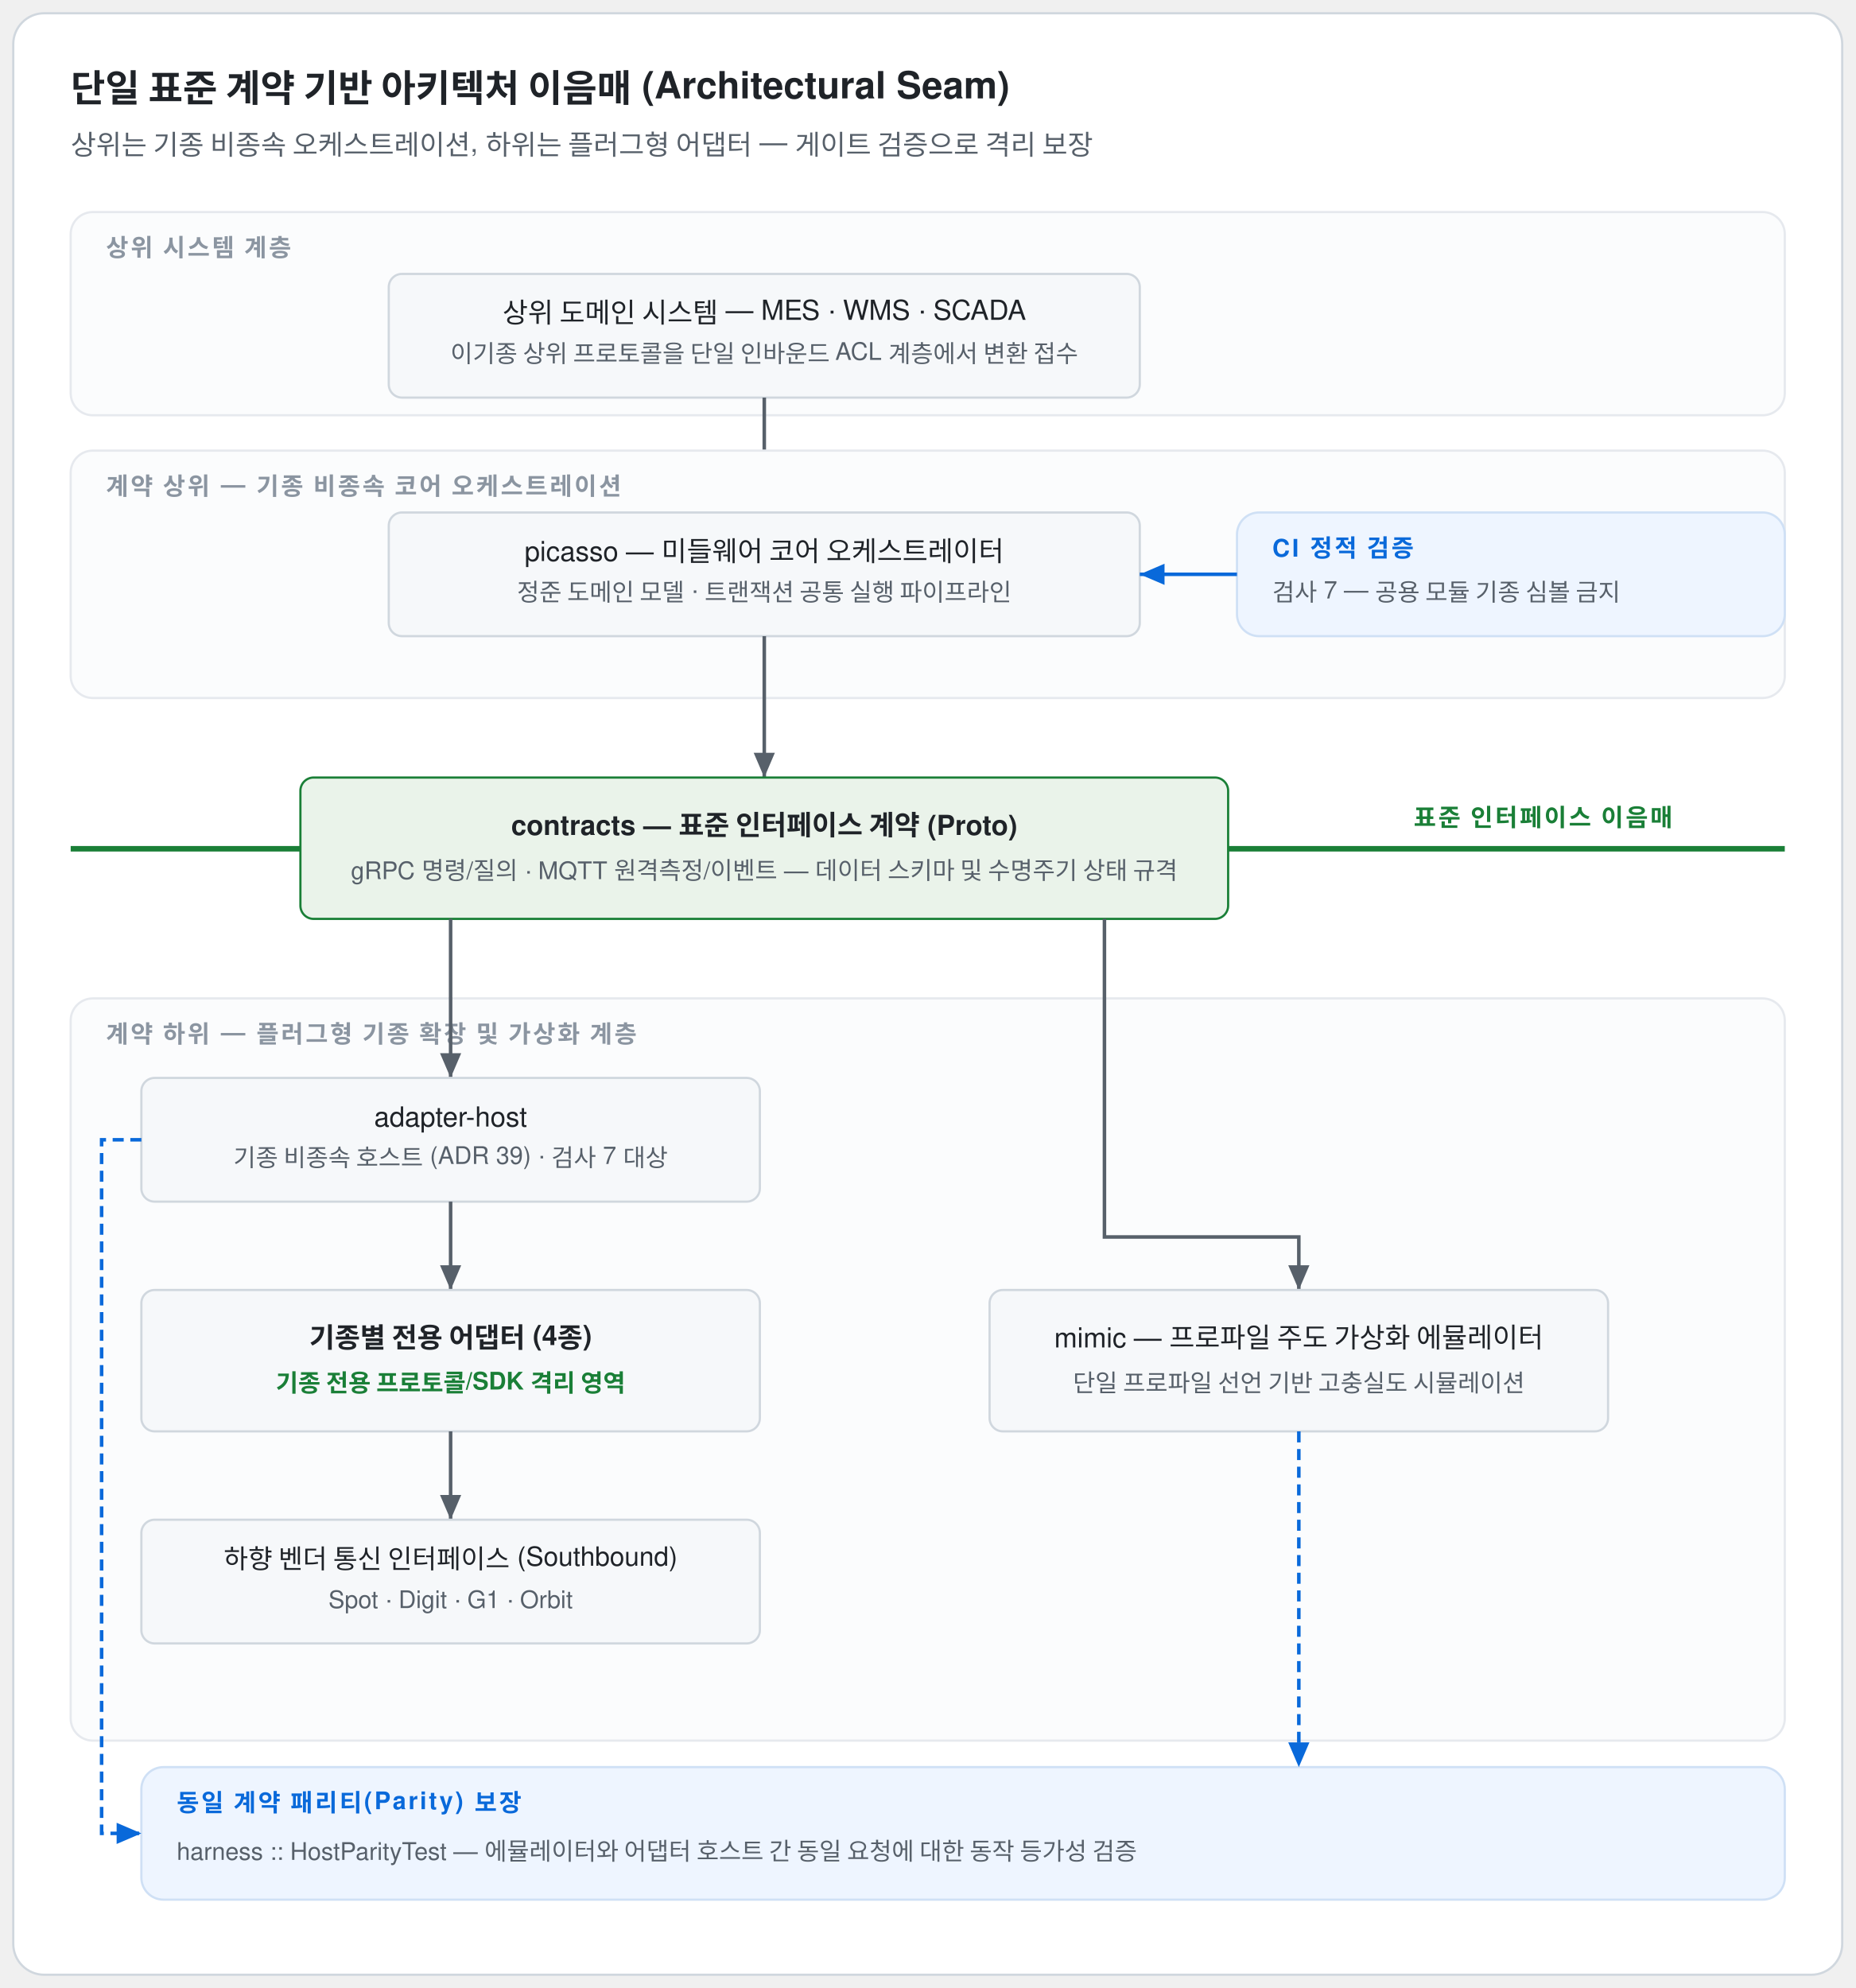
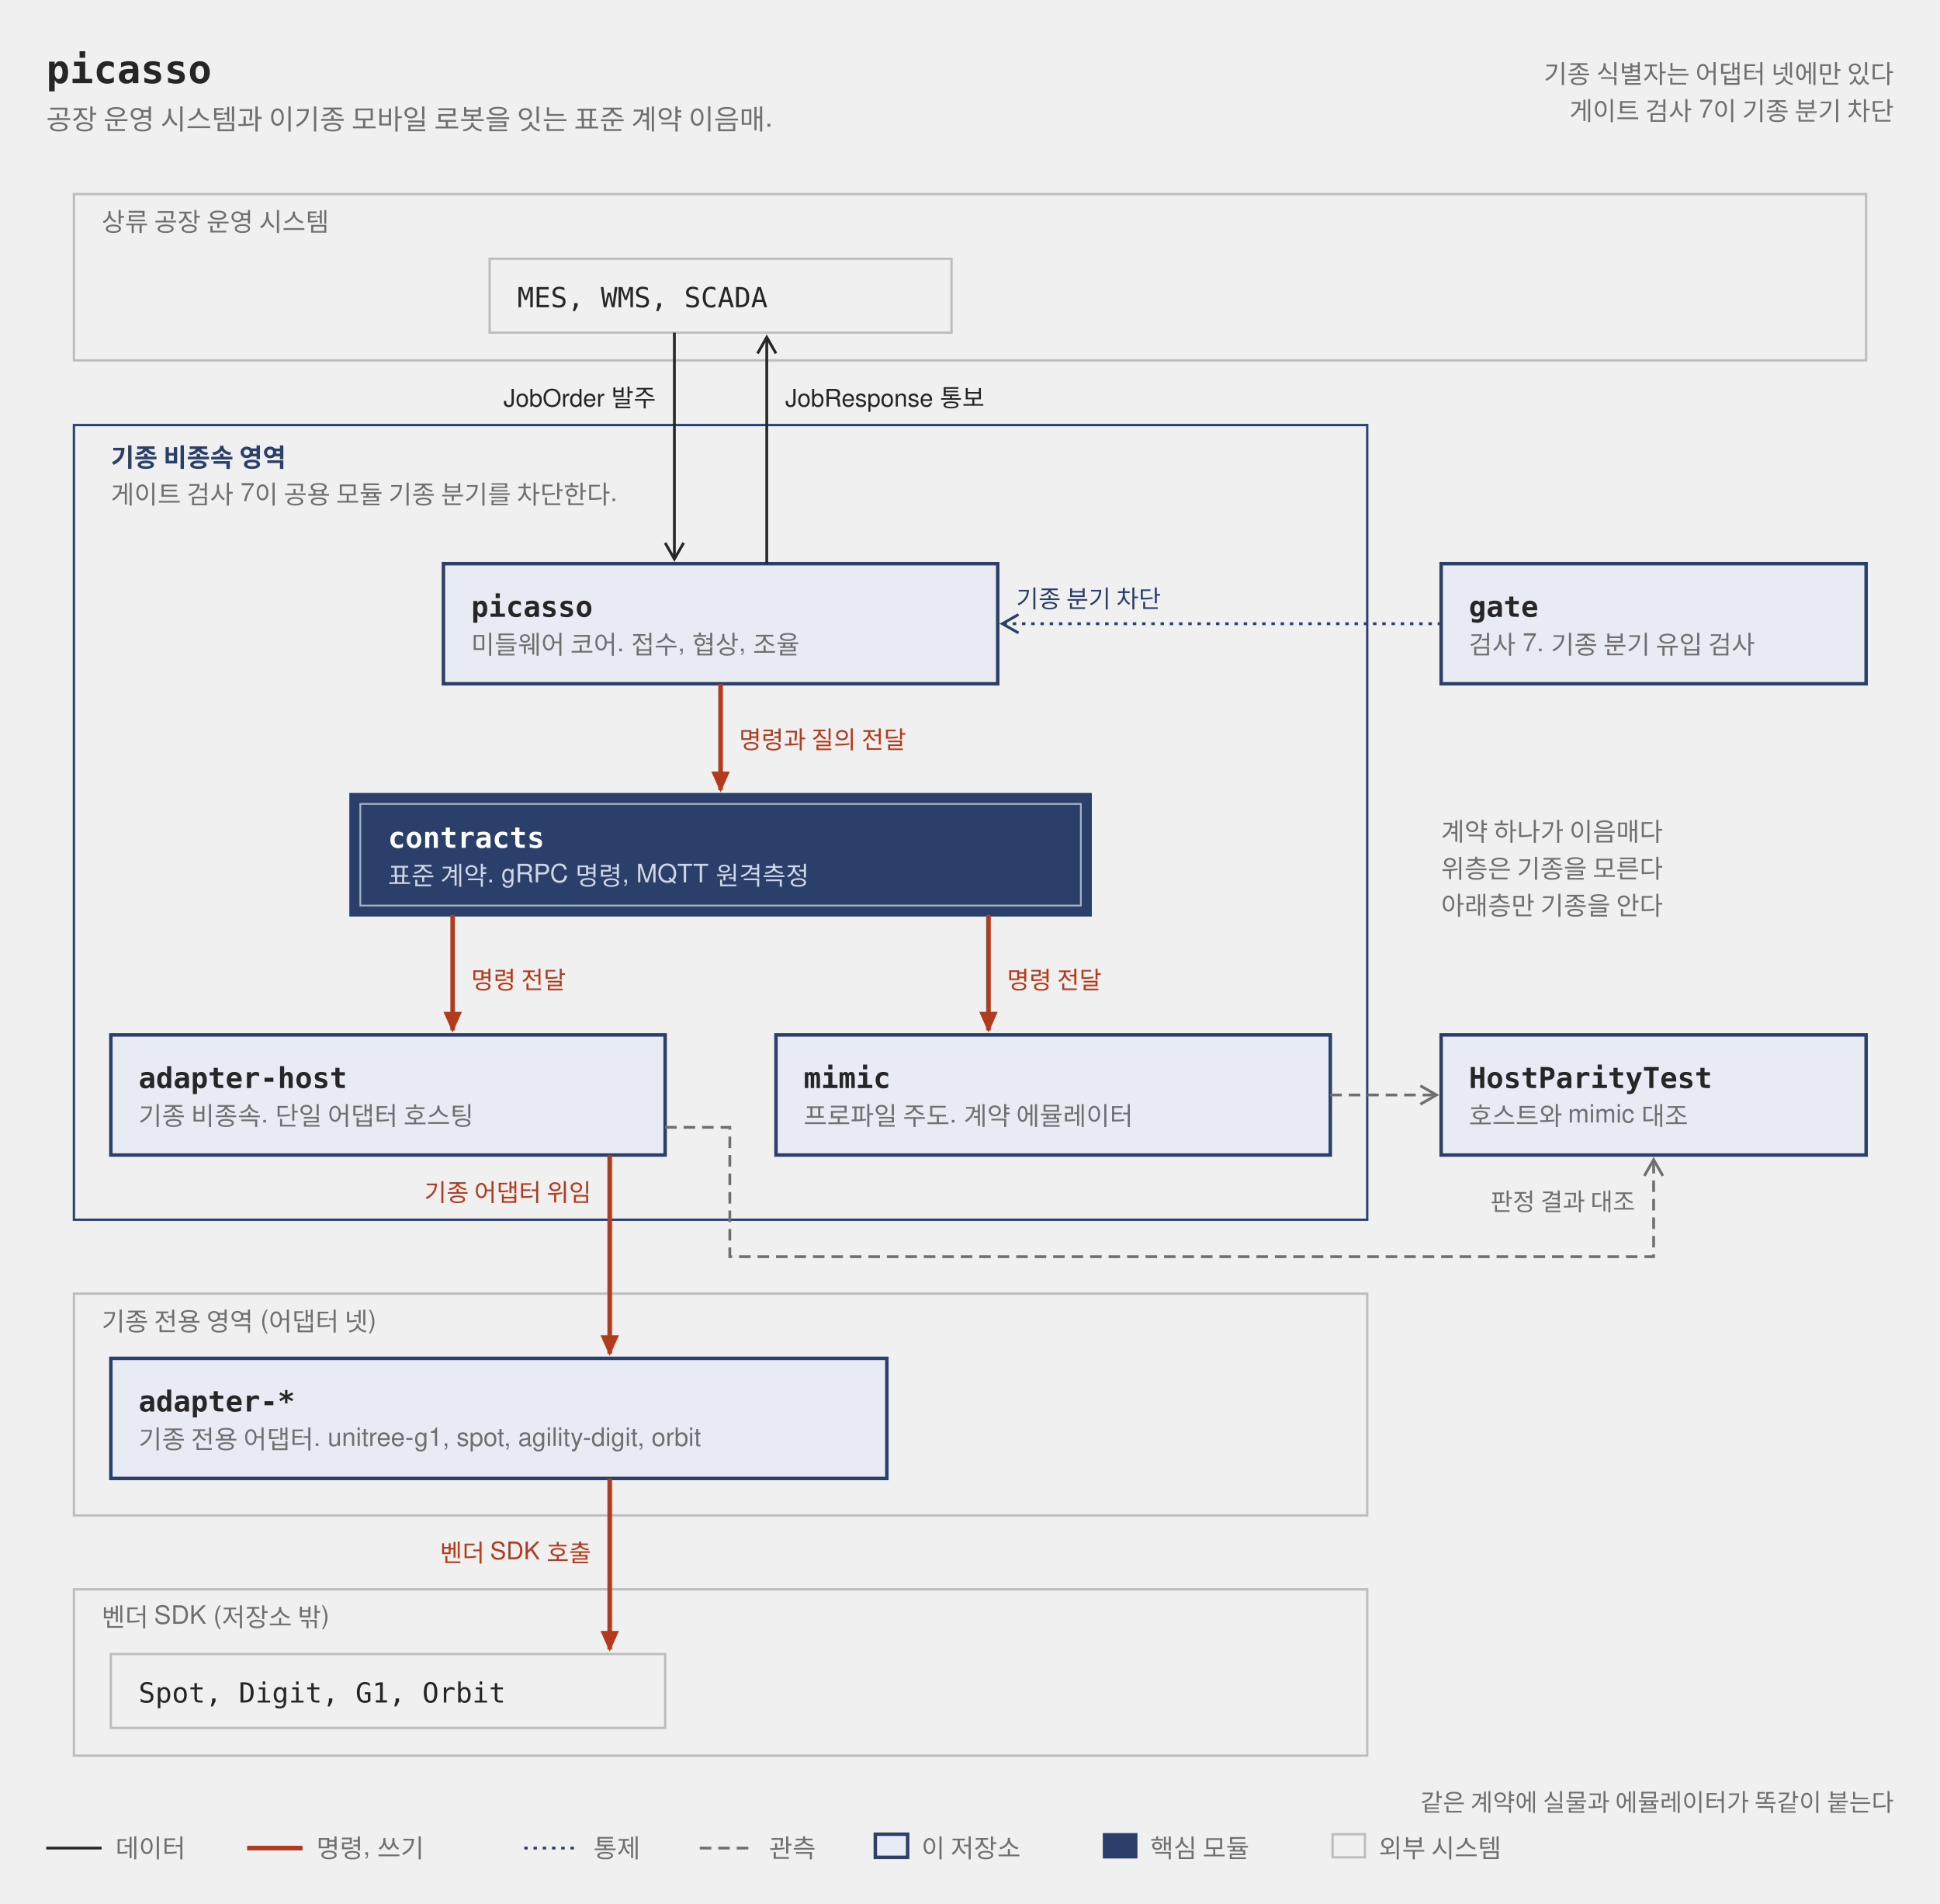
- <svg xmlns="http://www.w3.org/2000/svg" width="840" height="900" viewBox="0 0 840 900" font-family="Malgun Gothic,Apple SD Gothic Neo,Noto Sans KR,Segoe UI,-apple-system,Helvetica,Arial,sans-serif">
+ <svg xmlns="http://www.w3.org/2000/svg" width="840" height="824" viewBox="0 0 840 824">
  <defs>
-     <marker id="am" markerWidth="9" markerHeight="9" refX="7" refY="3" orient="auto">
-       <path d="M0,0 L7,3 L0,6 Z" fill="#57606a" />
+     <marker id="data" markerUnits="userSpaceOnUse" markerWidth="10" markerHeight="10" refX="8" refY="5" orient="auto">
+       <path d="M1,1 L8,5 L1,9" fill="none" stroke="#262626" stroke-width="1.2" />
    </marker>
-     <marker id="ab" markerWidth="9" markerHeight="9" refX="7" refY="3" orient="auto">
-       <path d="M0,0 L7,3 L0,6 Z" fill="#0969da" />
+     <marker id="obs" markerUnits="userSpaceOnUse" markerWidth="10" markerHeight="10" refX="8" refY="5" orient="auto">
+       <path d="M1,1 L8,5 L1,9" fill="none" stroke="#6f6f6f" stroke-width="1.2" />
+     </marker>
+     <marker id="cmd" markerUnits="userSpaceOnUse" markerWidth="10" markerHeight="10" refX="8" refY="5" orient="auto">
+       <path d="M0,1 L9,5 L0,9 Z" fill="#b23a1d" />
+     </marker>
+     <marker id="gov" markerUnits="userSpaceOnUse" markerWidth="10" markerHeight="10" refX="8" refY="5" orient="auto">
+       <path d="M1,1 L8,5 L1,9" fill="none" stroke="#2b3f6b" stroke-width="1.2" />
    </marker>
  </defs>
-   <rect x="6" y="6" width="828" height="888" rx="14" fill="#ffffff" stroke="#d0d7de" />
-   <text x="32" y="46" font-size="17" font-weight="600" fill="#1f2328">단일 표준 계약 기반 아키텍처 이음매 (Architectural Seam)</text>
-   <text x="32" y="70" font-size="12.5" fill="#57606a">상위는 기종 비종속 오케스트레이션, 하위는 플러그형 어댑터 — 게이트 검증으로 격리 보장</text>
-   <rect x="32" y="96" width="776" height="92" rx="10" fill="#fbfcfd" stroke="#e6e9ee" />
-   <text x="48" y="116" font-size="11" font-weight="700" fill="#8b95a1" letter-spacing="1">상위 시스템 계층</text>
-   <rect x="176" y="124" width="340" height="56" rx="6" fill="#f6f8fa" stroke="#d0d7de" />
-   <text x="346" y="146" font-size="12.5" fill="#1f2328" text-anchor="middle">상위 도메인 시스템 — MES · WMS · SCADA</text>
-   <text x="346" y="164" font-size="11" fill="#57606a" text-anchor="middle">이기종 상위 프로토콜을 단일 인바운드 ACL 계층에서 변환 접수</text>
-   <polyline points="346,180 346,228" fill="none" stroke="#57606a" stroke-width="1.6" marker-end="url(#am)" />
-   <rect x="32" y="204" width="776" height="112" rx="10" fill="#fbfcfd" stroke="#e6e9ee" />
-   <text x="48" y="224" font-size="11" font-weight="700" fill="#8b95a1" letter-spacing="1">계약 상위 — 기종 비종속 코어 오케스트레이션</text>
-   <rect x="176" y="232" width="340" height="56" rx="6" fill="#f6f8fa" stroke="#d0d7de" />
-   <text x="346" y="254" font-size="12.5" fill="#1f2328" text-anchor="middle">picasso — 미들웨어 코어 오케스트레이터</text>
-   <text x="346" y="272" font-size="11" fill="#57606a" text-anchor="middle">정준 도메인 모델 · 트랜잭션 공통 실행 파이프라인</text>
-   <rect x="560" y="232" width="248" height="56" rx="10" fill="#eef5ff" stroke="#cfe0f5" />
-   <text x="576" y="252" font-size="11" font-weight="700" fill="#0969da" letter-spacing="1">CI 정적 검증</text>
-   <text x="576" y="272" font-size="11" fill="#57606a">검사 7 — 공용 모듈 기종 심볼 금지</text>
-   <polyline points="560,260 516,260" fill="none" stroke="#0969da" stroke-width="1.6" marker-end="url(#ab)" />
-   <polyline points="346,288 346,352" fill="none" stroke="#57606a" stroke-width="1.6" marker-end="url(#am)" />
-   <rect x="32" y="383" width="104" height="2.5" fill="#1a7f37" />
-   <rect x="556" y="383" width="252" height="2.5" fill="#1a7f37" />
-   <text x="640" y="374" font-size="11" font-weight="700" fill="#1a7f37" letter-spacing="1">표준 인터페이스 이음매</text>
-   <rect x="136" y="352" width="420" height="64" rx="6" fill="#eaf3ea" stroke="#1a7f37" />
-   <text x="346" y="378" font-size="12.5" font-weight="600" fill="#1f2328" text-anchor="middle">contracts — 표준 인터페이스 계약 (Proto)</text>
-   <text x="346" y="398" font-size="11" fill="#57606a" text-anchor="middle">gRPC 명령/질의 · MQTT 원격측정/이벤트 — 데이터 스키마 및 수명주기 상태 규격</text>
-   <rect x="32" y="452" width="776" height="336" rx="10" fill="#fbfcfd" stroke="#e6e9ee" />
-   <text x="48" y="472" font-size="11" font-weight="700" fill="#8b95a1" letter-spacing="1">계약 하위 — 플러그형 기종 확장 및 가상화 계층</text>
-   <polyline points="204,416 204,488" fill="none" stroke="#57606a" stroke-width="1.6" marker-end="url(#am)" />
-   <polyline points="500,416 500,560 588,560 588,584" fill="none" stroke="#57606a" stroke-width="1.6" marker-end="url(#am)" />
-   <rect x="64" y="488" width="280" height="56" rx="6" fill="#f6f8fa" stroke="#d0d7de" />
-   <text x="204" y="510" font-size="12.5" fill="#1f2328" text-anchor="middle">adapter-host</text>
-   <text x="204" y="528" font-size="11" fill="#57606a" text-anchor="middle">기종 비종속 호스트 (ADR 39) · 검사 7 대상</text>
-   <polyline points="204,544 204,584" fill="none" stroke="#57606a" stroke-width="1.6" marker-end="url(#am)" />
-   <rect x="64" y="584" width="280" height="64" rx="6" fill="#f6f8fa" stroke="#d0d7de" />
-   <text x="204" y="610" font-size="12.5" font-weight="600" fill="#1f2328" text-anchor="middle">기종별 전용 어댑터 (4종)</text>
-   <text x="204" y="630" font-size="11" font-weight="700" fill="#1a7f37" text-anchor="middle">기종 전용 프로토콜/SDK 격리 영역</text>
-   <polyline points="204,648 204,688" fill="none" stroke="#57606a" stroke-width="1.6" marker-end="url(#am)" />
-   <rect x="64" y="688" width="280" height="56" rx="6" fill="#f6f8fa" stroke="#d0d7de" />
-   <text x="204" y="710" font-size="12" fill="#1f2328" text-anchor="middle">하향 벤더 통신 인터페이스 (Southbound)</text>
-   <text x="204" y="728" font-size="11" fill="#57606a" text-anchor="middle">Spot · Digit · G1 · Orbit</text>
-   <rect x="448" y="584" width="280" height="64" rx="6" fill="#f6f8fa" stroke="#d0d7de" />
-   <text x="588" y="610" font-size="12.5" fill="#1f2328" text-anchor="middle">mimic — 프로파일 주도 가상화 에뮬레이터</text>
-   <text x="588" y="630" font-size="11" fill="#57606a" text-anchor="middle">단일 프로파일 선언 기반 고충실도 시뮬레이션</text>
-   <rect x="64" y="800" width="744" height="60" rx="10" fill="#eef5ff" stroke="#cfe0f5" />
-   <text x="80" y="820" font-size="11" font-weight="700" fill="#0969da" letter-spacing="1">동일 계약 패리티(Parity) 보장</text>
-   <text x="80" y="842" font-size="11" fill="#57606a">harness :: HostParityTest — 에뮬레이터와 어댑터 호스트 간 동일 요청에 대한 동작 등가성 검증</text>
-   <polyline points="64,516 46,516 46,830 64,830" fill="none" stroke="#0969da" stroke-width="1.6" stroke-dasharray="5 3" marker-end="url(#ab)" />
-   <polyline points="588,648 588,800" fill="none" stroke="#0969da" stroke-width="1.6" stroke-dasharray="5 3" marker-end="url(#ab)" />
+   <g font-family="'Helvetica Neue', Helvetica, Arial, 'Apple SD Gothic Neo', 'Malgun Gothic', 'Noto Sans KR', 'Noto Sans CJK KR', sans-serif" fill="#262626">
+     <text x="20" y="36" font-size="17" font-weight="700" font-family="Menlo, Consolas, 'DejaVu Sans Mono', monospace">picasso</text>
+     <text x="20" y="56" font-size="12" fill="#6f6f6f">공장 운영 시스템과 이기종 모바일 로봇을 잇는 표준 계약 이음매.</text>
+     <text x="820" y="36" font-size="11" fill="#6f6f6f" text-anchor="end">기종 식별자는 어댑터 넷에만 있다</text>
+     <text x="820" y="52" font-size="11" fill="#6f6f6f" text-anchor="end">게이트 검사 7이 기종 분기 차단</text>
+     <rect x="32" y="84" width="776" height="72" fill="none" stroke="#bdbdbd" />
+     <text x="44" y="100" font-size="11" fill="#6f6f6f">상류 공장 운영 시스템</text>
+     <rect x="212" y="112" width="200" height="32" fill="none" stroke="#bdbdbd" />
+     <text x="224" y="133" font-size="12" font-family="Menlo, Consolas, 'DejaVu Sans Mono', monospace">MES, WMS, SCADA</text>
+     <rect x="32" y="184" width="560" height="344" fill="none" stroke="#2b3f6b" />
+     <text x="48" y="202" font-size="11" font-weight="700" fill="#2b3f6b">기종 비종속 영역</text>
+     <text x="48" y="218" font-size="11" fill="#6f6f6f">게이트 검사 7이 공용 모듈 기종 분기를 차단한다.</text>
+     <rect x="192" y="244" width="240" height="52" fill="#e8ebf3" stroke="#2b3f6b" stroke-width="1.5" />
+     <text x="204" y="267" font-size="12.5" font-weight="700" font-family="Menlo, Consolas, 'DejaVu Sans Mono', monospace">picasso</text>
+     <text x="204" y="283" font-size="11" fill="#6f6f6f">미들웨어 코어. 접수, 협상, 조율</text>
+     <rect x="152" y="344" width="320" height="52" fill="#2b3f6b" stroke="#2b3f6b" stroke-width="1.5" />
+     <rect x="156" y="348" width="312" height="44" fill="none" stroke="#fff" stroke-width="0.75" stroke-opacity="0.6" />
+     <text x="168" y="367" font-size="12.5" font-weight="700" fill="#fff" font-family="Menlo, Consolas, 'DejaVu Sans Mono', monospace">contracts</text>
+     <text x="168" y="383" font-size="11" fill="#cfd6e6">표준 계약. gRPC 명령, MQTT 원격측정</text>
+     <rect x="48" y="448" width="240" height="52" fill="#e8ebf3" stroke="#2b3f6b" stroke-width="1.5" />
+     <text x="60" y="471" font-size="12.5" font-weight="700" font-family="Menlo, Consolas, 'DejaVu Sans Mono', monospace">adapter-host</text>
+     <text x="60" y="487" font-size="11" fill="#6f6f6f">기종 비종속. 단일 어댑터 호스팅</text>
+     <rect x="336" y="448" width="240" height="52" fill="#e8ebf3" stroke="#2b3f6b" stroke-width="1.5" />
+     <text x="348" y="471" font-size="12.5" font-weight="700" font-family="Menlo, Consolas, 'DejaVu Sans Mono', monospace">mimic</text>
+     <text x="348" y="487" font-size="11" fill="#6f6f6f">프로파일 주도. 계약 에뮬레이터</text>
+     <rect x="624" y="244" width="184" height="52" fill="#e8ebf3" stroke="#2b3f6b" stroke-width="1.5" />
+     <text x="636" y="267" font-size="12.5" font-weight="700" font-family="Menlo, Consolas, 'DejaVu Sans Mono', monospace">gate</text>
+     <text x="636" y="283" font-size="11" fill="#6f6f6f">검사 7. 기종 분기 유입 검사</text>
+     <text x="624" y="364" font-size="11" fill="#6f6f6f">계약 하나가 이음매다</text>
+     <text x="624" y="380" font-size="11" fill="#6f6f6f">위층은 기종을 모른다</text>
+     <text x="624" y="396" font-size="11" fill="#6f6f6f">아래층만 기종을 안다</text>
+     <rect x="624" y="448" width="184" height="52" fill="#e8ebf3" stroke="#2b3f6b" stroke-width="1.5" />
+     <text x="636" y="471" font-size="12.5" font-weight="700" font-family="Menlo, Consolas, 'DejaVu Sans Mono', monospace">HostParityTest</text>
+     <text x="636" y="487" font-size="11" fill="#6f6f6f">호스트와 mimic 대조</text>
+     <rect x="32" y="560" width="560" height="96" fill="none" stroke="#bdbdbd" />
+     <text x="44" y="576" font-size="11" fill="#6f6f6f">기종 전용 영역 (어댑터 넷)</text>
+     <rect x="48" y="588" width="336" height="52" fill="#e8ebf3" stroke="#2b3f6b" stroke-width="1.5" />
+     <text x="60" y="611" font-size="12.5" font-weight="700" font-family="Menlo, Consolas, 'DejaVu Sans Mono', monospace">adapter-*</text>
+     <text x="60" y="627" font-size="11" fill="#6f6f6f">기종 전용 어댑터. unitree-g1, spot, agility-digit, orbit</text>
+     <rect x="32" y="688" width="560" height="72" fill="none" stroke="#bdbdbd" />
+     <text x="44" y="704" font-size="11" fill="#6f6f6f">벤더 SDK (저장소 밖)</text>
+     <rect x="48" y="716" width="240" height="32" fill="none" stroke="#bdbdbd" />
+     <text x="60" y="737" font-size="12" font-family="Menlo, Consolas, 'DejaVu Sans Mono', monospace">Spot, Digit, G1, Orbit</text>
+     <g fill="none" stroke="#262626" stroke-width="1.2">
+       <path d="M292,144 V242" marker-end="url(#data)" />
+       <path d="M332,244 V146" marker-end="url(#data)" />
+     </g>
+     <g font-size="10.5" fill="#262626">
+       <text x="284" y="176" font-size="10.5" text-anchor="end">JobOrder 발주</text>
+       <text x="340" y="176" font-size="10.5">JobResponse 통보</text>
+     </g>
+     <g fill="none" stroke="#b23a1d" stroke-width="2">
+       <path d="M312,296 V342" marker-end="url(#cmd)" />
+       <path d="M196,396 V446" marker-end="url(#cmd)" />
+       <path d="M428,396 V446" marker-end="url(#cmd)" />
+       <path d="M264,500 V586" marker-end="url(#cmd)" />
+       <path d="M264,640 V714" marker-end="url(#cmd)" />
+     </g>
+     <g font-size="10.5" fill="#b23a1d">
+       <text x="320" y="324" font-size="10.5">명령과 질의 전달</text>
+       <text x="204" y="428" font-size="10.5">명령 전달</text>
+       <text x="436" y="428" font-size="10.5">명령 전달</text>
+       <text x="256" y="520" font-size="10.5" text-anchor="end">기종 어댑터 위임</text>
+       <text x="256" y="676" font-size="10.5" text-anchor="end">벤더 SDK 호출</text>
+     </g>
+     <g fill="none" stroke="#2b3f6b" stroke-width="1.2" stroke-dasharray="1.5 2.5">
+       <path d="M624,270 H434" marker-end="url(#gov)" />
+     </g>
+     <g font-size="10.5" fill="#2b3f6b">
+       <text x="440" y="263" font-size="10.5">기종 분기 차단</text>
+     </g>
+     <g fill="none" stroke="#6f6f6f" stroke-width="1.2" stroke-dasharray="5 3">
+       <path d="M576,474 H622" marker-end="url(#obs)" />
+       <path d="M288,488 H316 V544 H716 V502" marker-end="url(#obs)" />
+     </g>
+     <g font-size="10.5" fill="#6f6f6f">
+       <text x="708" y="524" font-size="10.5" text-anchor="end">판정 결과 대조</text>
+     </g>
+     <text x="820" y="784" font-size="10.5" fill="#6f6f6f" text-anchor="end">같은 계약에 실물과 에뮬레이터가 똑같이 붙는다</text>
+     <g font-size="10.5" fill="#6f6f6f">
+       <path d="M20,800 H44" fill="none" stroke="#262626" stroke-width="1.2" />
+       <text x="50" y="804" font-size="11">데이터</text>
+       <path d="M107,800 H131" fill="none" stroke="#b23a1d" stroke-width="2" />
+       <text x="137" y="804" font-size="11">명령, 쓰기</text>
+       <path d="M227,800 H251" fill="none" stroke="#2b3f6b" stroke-width="1.2" stroke-dasharray="1.5 2.5" />
+       <text x="257" y="804" font-size="11">통제</text>
+       <path d="M303,800 H327" fill="none" stroke="#6f6f6f" stroke-width="1.2" stroke-dasharray="5 3" />
+       <text x="333" y="804" font-size="11">관측</text>
+       <rect x="379" y="794" width="14" height="10" fill="#e8ebf3" stroke="#2b3f6b" stroke-width="1.5" />
+       <text x="399" y="804" font-size="11">이 저장소</text>
+       <rect x="478" y="794" width="14" height="10" fill="#2b3f6b" stroke="#2b3f6b" />
+       <text x="498" y="804" font-size="11">핵심 모듈</text>
+       <rect x="577" y="794" width="14" height="10" fill="none" stroke="#bdbdbd" />
+       <text x="597" y="804" font-size="11">외부 시스템</text>
+     </g>
+   </g>
</svg>
